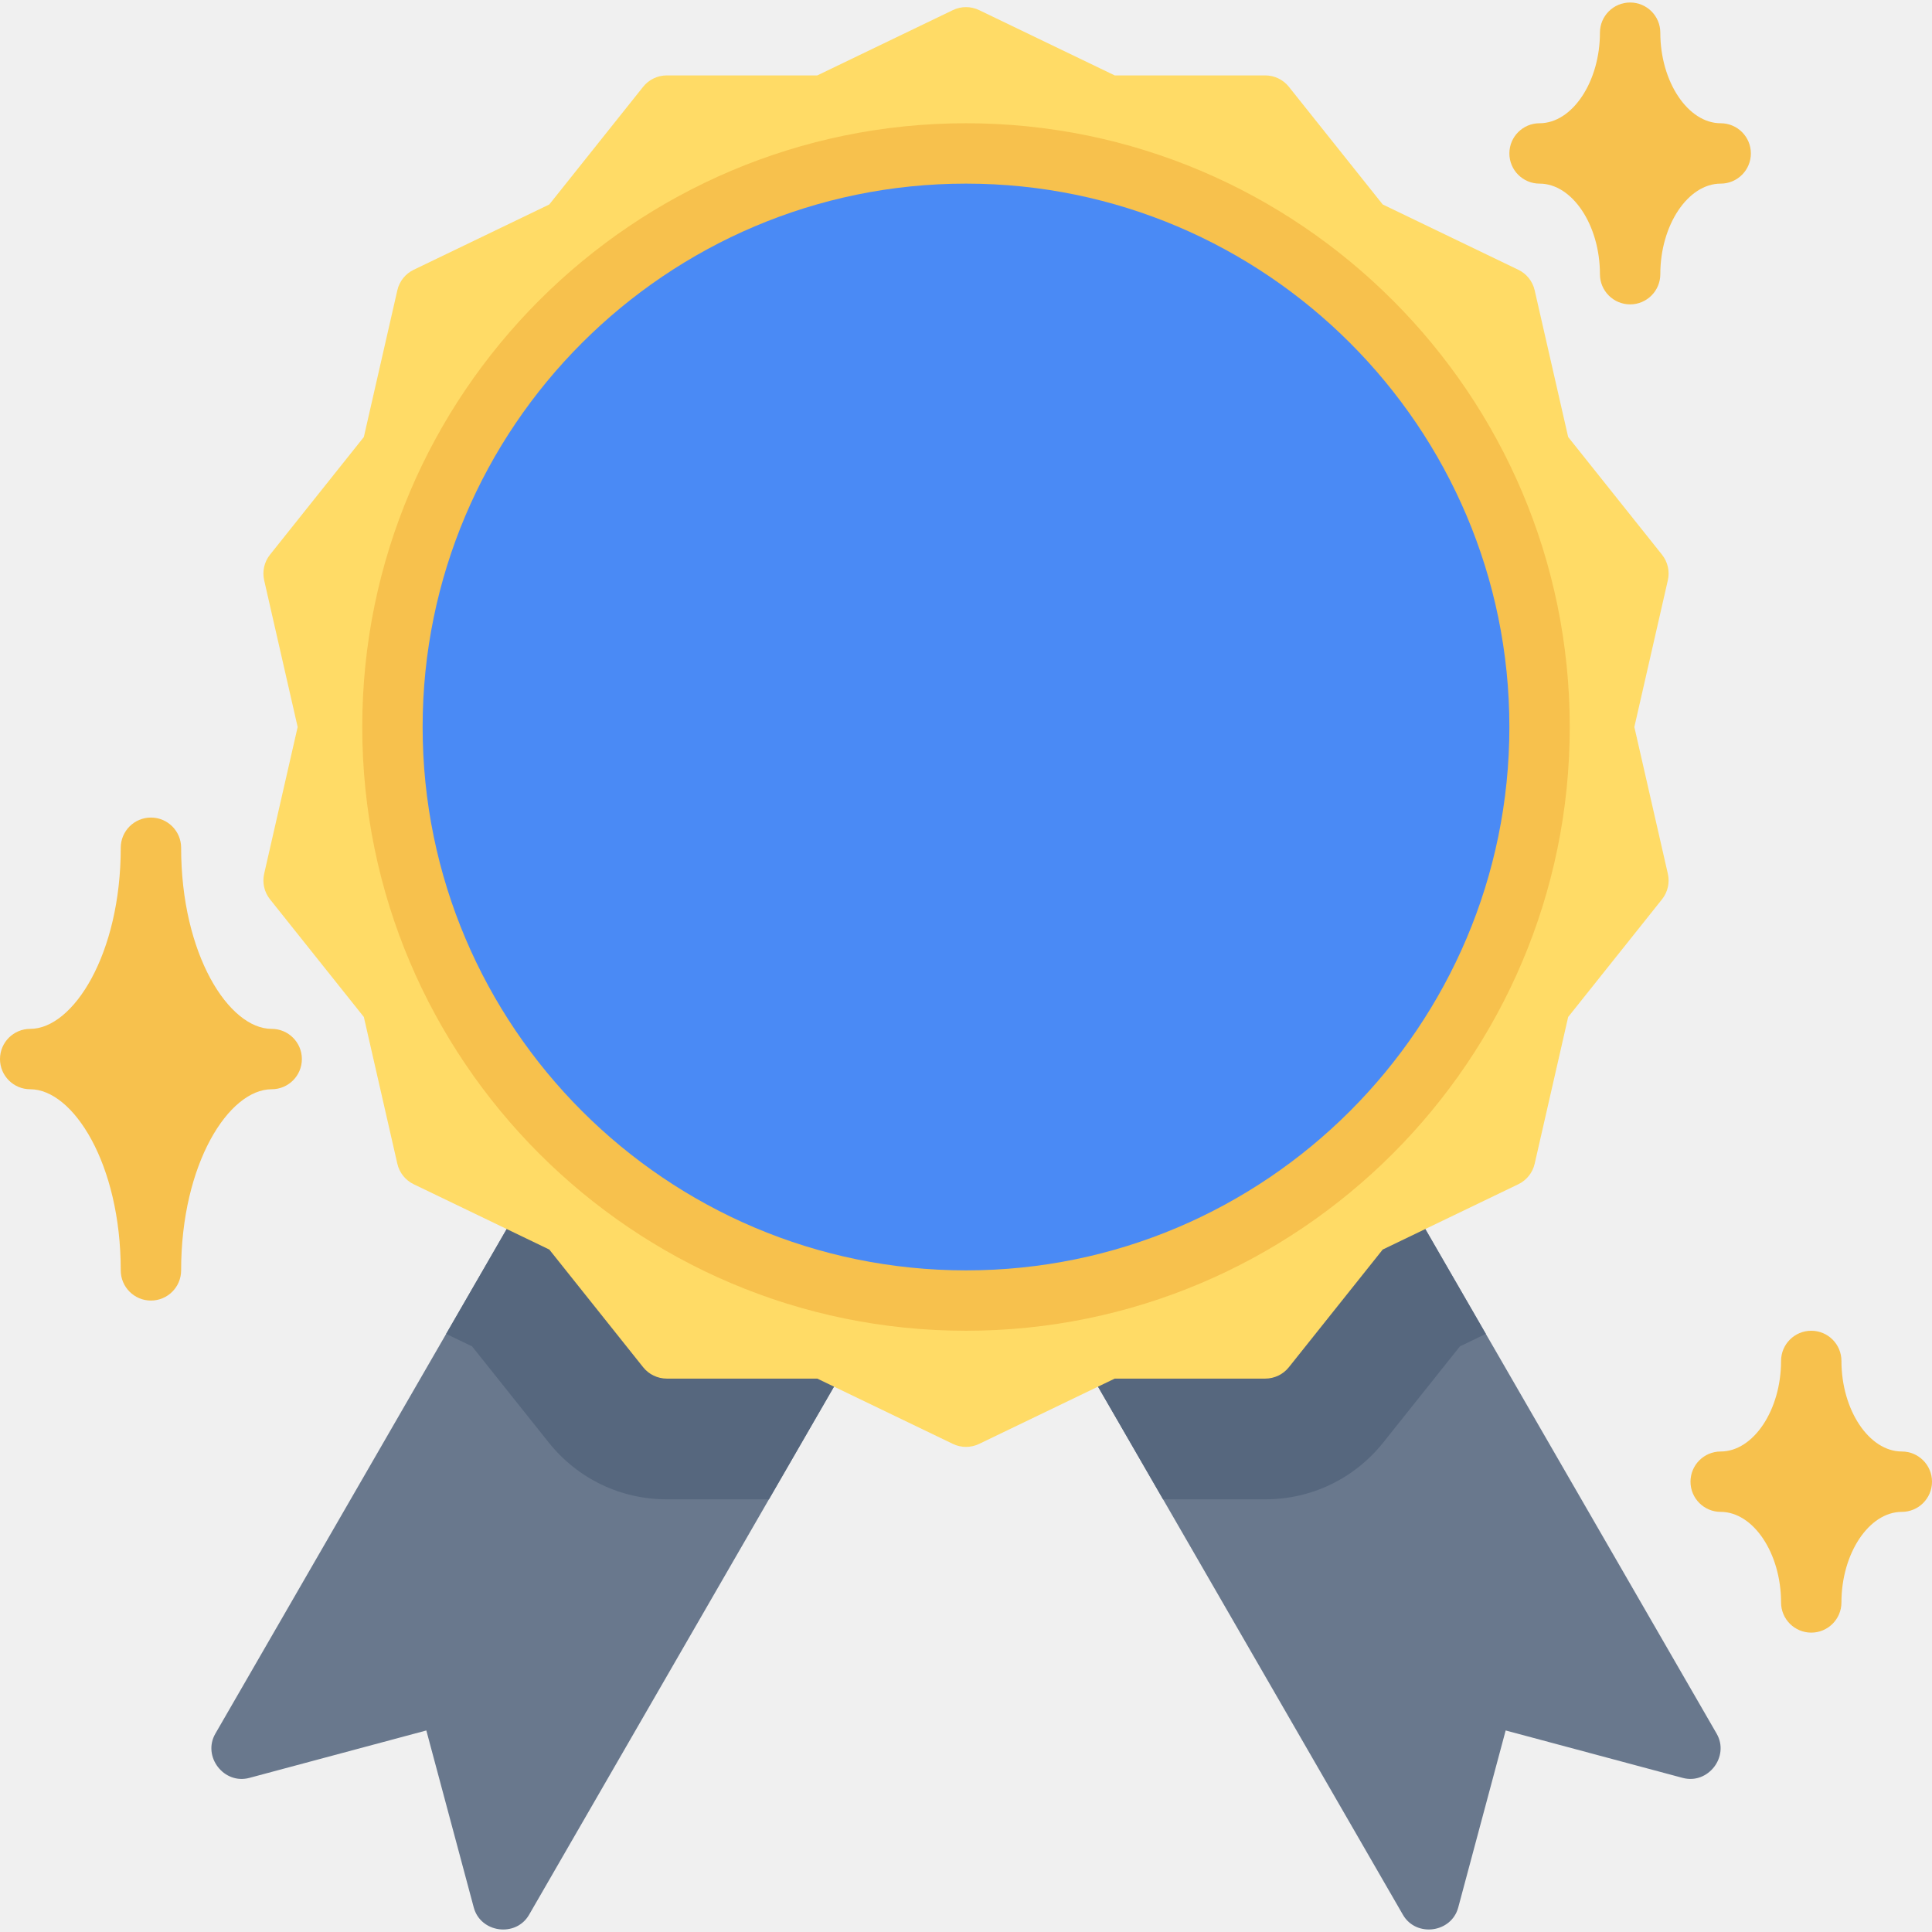
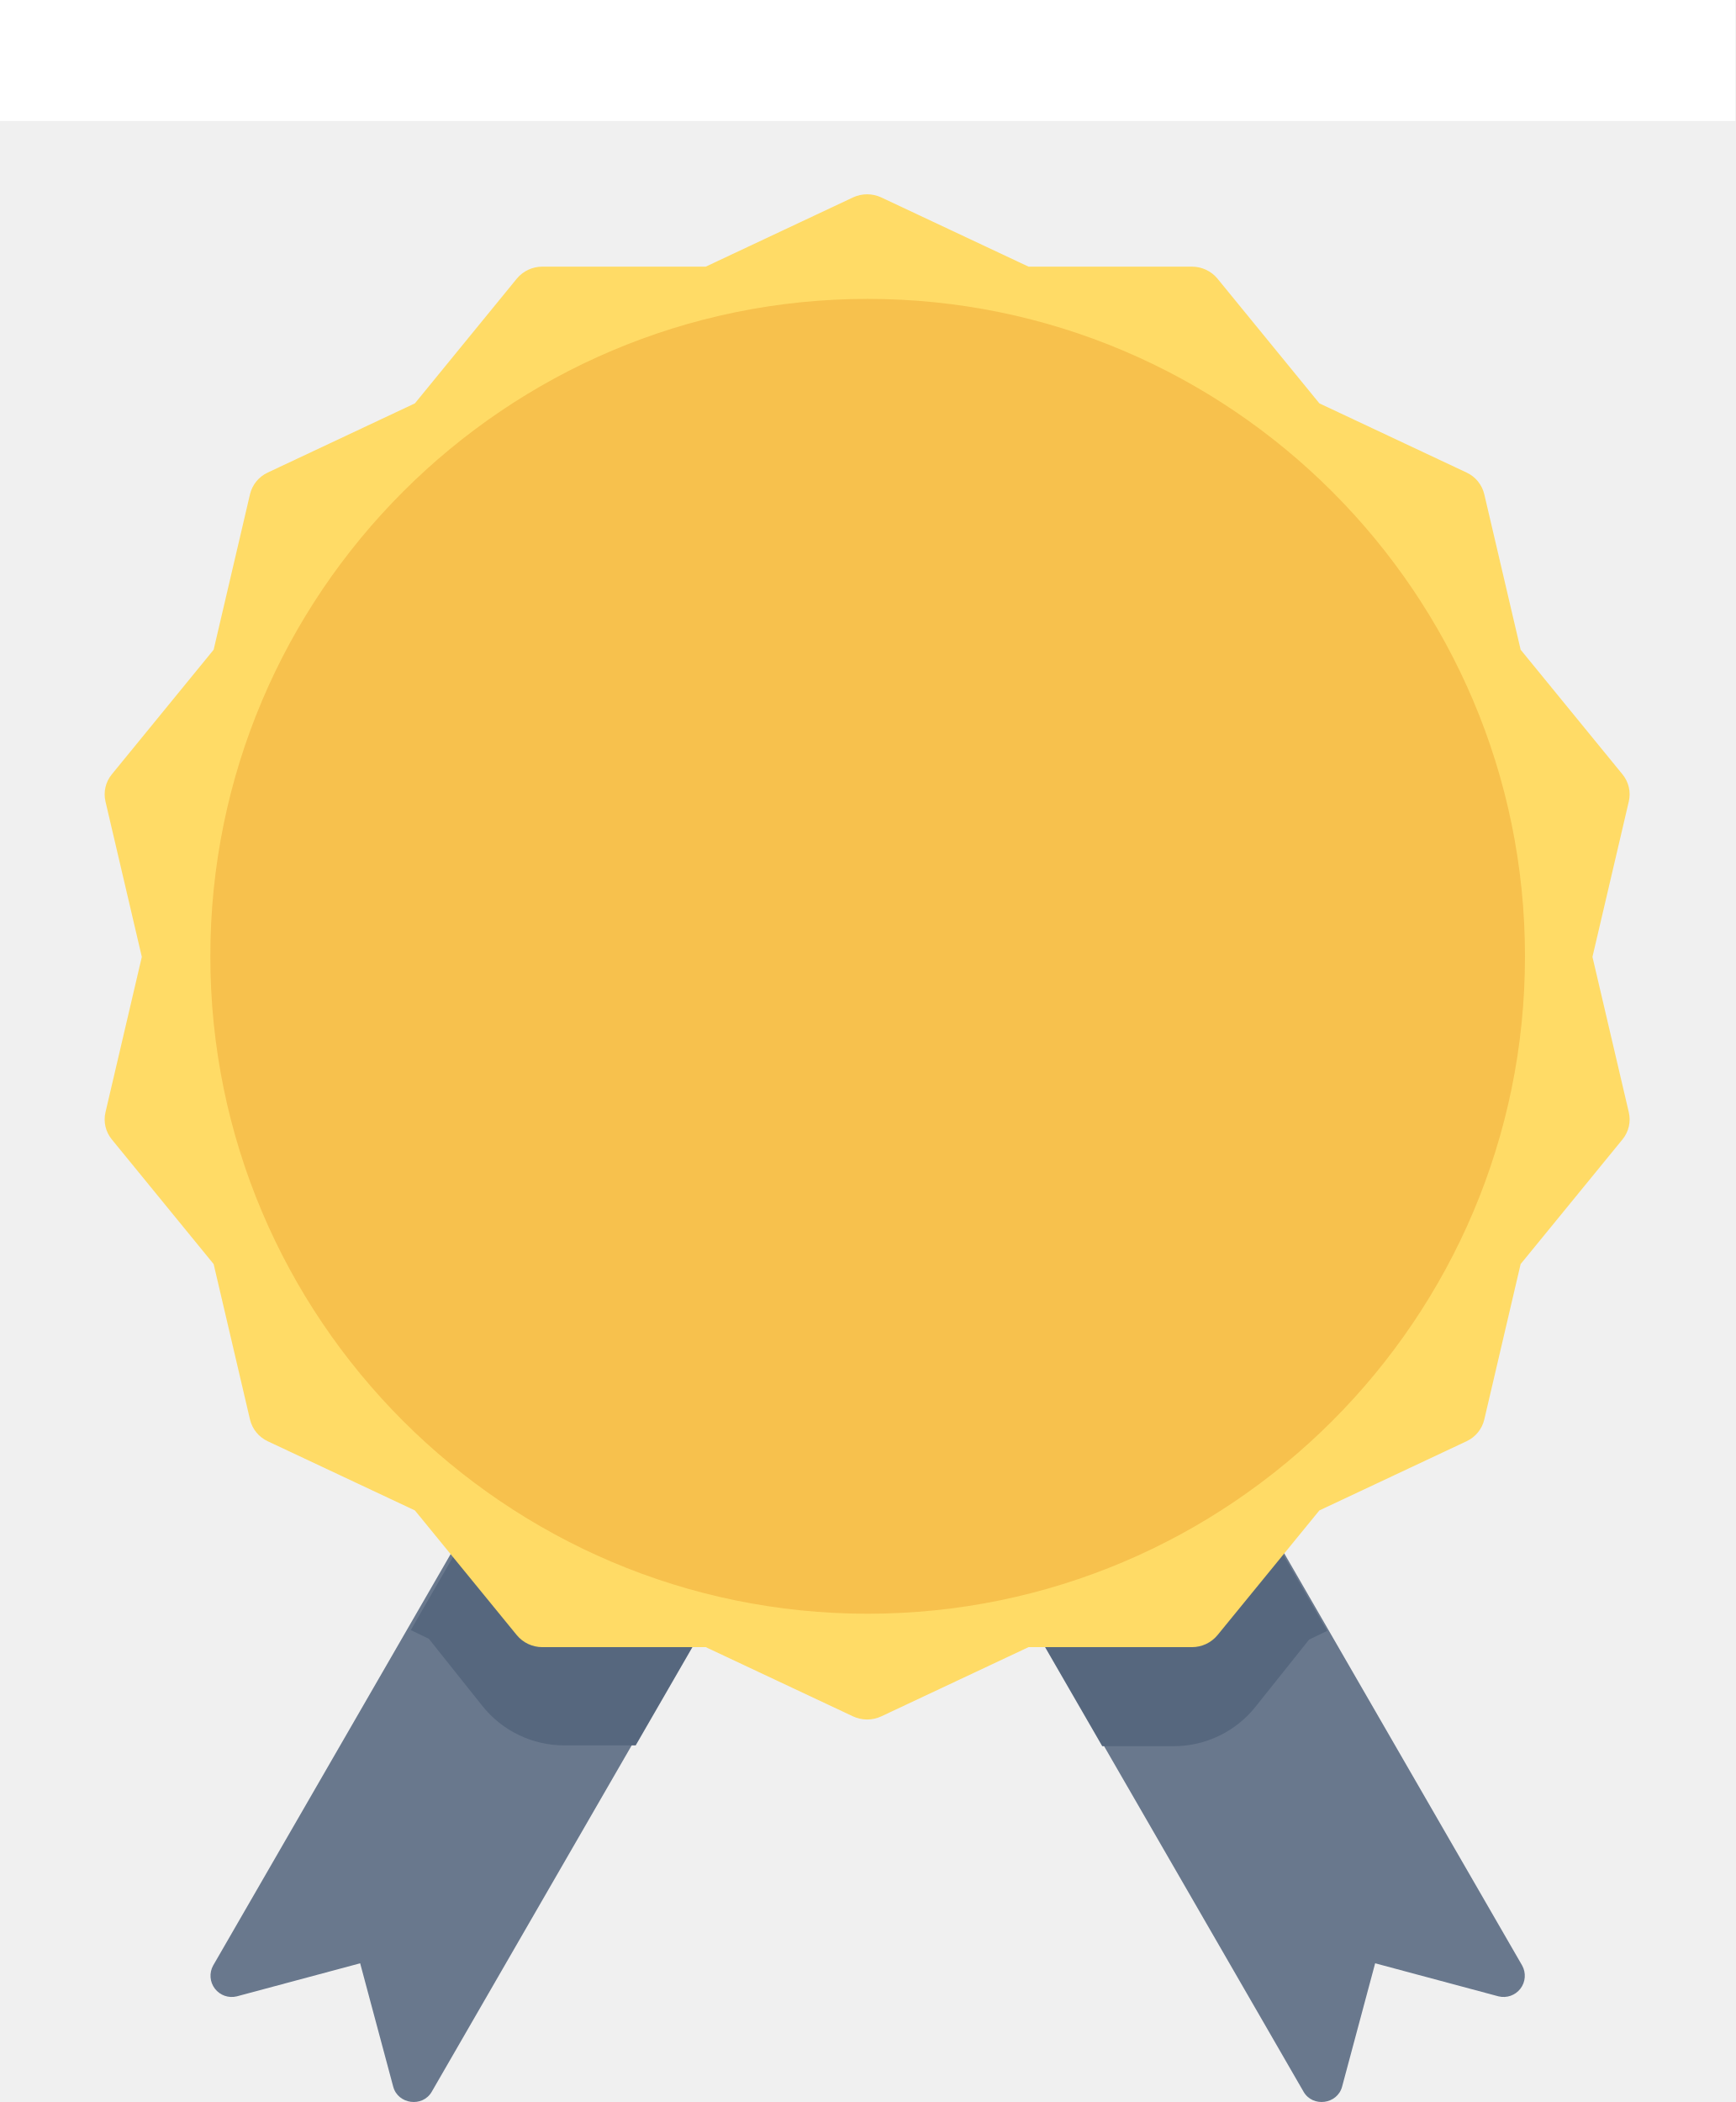
- <svg xmlns="http://www.w3.org/2000/svg" width="512" height="512">
-   <defs>
-     <clipPath id="clip_0">
-       <rect x="-385" y="-61" width="1920" height="1080" clip-rule="evenodd" />
-     </clipPath>
-   </defs>
-   <g clip-path="url(#clip_0)">
-     <path fill="rgb(105,120,141)" stroke="none" d="M454.929 459.436L330.929 244.662C328.72 240.837 323.828 239.524 320 241.733L250.718 281.733C248.88 282.795 247.539 284.542 246.99 286.591C246.441 288.64 246.728 290.823 247.79 292.661L371.79 507.435C375.279 513.481 384.641 512.235 386.445 505.505L399.016 458.591L445.929 471.162C452.669 472.97 458.42 465.485 454.929 459.436L454.929 459.436Z" />
-   </g>
-   <defs>
-     <clipPath id="clip_1">
-       <rect x="-385" y="-61" width="1920" height="1080" clip-rule="evenodd" />
-     </clipPath>
-   </defs>
-   <g clip-path="url(#clip_1)">
-     <path fill="rgb(105,120,141)" stroke="none" d="M265.01 286.592C264.461 284.542 263.12 282.795 261.282 281.734L192 241.734C188.174 239.527 183.281 240.836 181.071 244.663L57.071 459.437C53.579 465.486 59.331 472.97 66.07 471.165L112.983 458.594L125.554 505.508C127.358 512.238 136.72 513.484 140.209 507.438L264.209 292.664C265.271 290.824 265.559 288.64 265.01 286.592L265.01 286.592Z" />
-   </g>
-   <defs>
-     <clipPath id="clip_2">
-       <rect x="-385" y="-61" width="1920" height="1080" clip-rule="evenodd" />
-     </clipPath>
-   </defs>
-   <g clip-path="url(#clip_2)">
-     <path fill="rgb(86,103,126)" stroke="none" d="M369.984 312.307L283.457 354.438L308.226 397.34L335.305 397.34C347.543 397.34 358.941 391.853 366.578 382.279L386.896 356.8L393.762 353.493L369.984 312.307L369.984 312.307Z" />
-   </g>
-   <defs>
-     <clipPath id="clip_3">
-       <rect x="-385" y="-61" width="1920" height="1080" clip-rule="evenodd" />
-     </clipPath>
-   </defs>
-   <g clip-path="url(#clip_3)">
-     <path fill="rgb(86,103,126)" stroke="none" d="M118.237 353.494L125.103 356.801L145.426 382.285C153.059 391.852 164.456 397.34 176.695 397.34L203.774 397.34L227.586 356.097L148.768 300.613L118.237 353.494L118.237 353.494Z" />
-   </g>
-   <defs>
-     <clipPath id="clip_4">
-       <rect x="-385" y="-61" width="1920" height="1080" clip-rule="evenodd" />
-     </clipPath>
-   </defs>
-   <g clip-path="url(#clip_4)">
-     <path fill="rgb(255,219,102)" stroke="none" d="M433.119 192.662L441.996 153.77C442.537 151.396 441.969 148.906 440.451 147.001L415.579 115.813L406.702 76.92C406.16 74.547 404.566 72.549 402.373 71.492L366.432 54.184L341.56 22.996C340.041 21.093 337.74 19.984 335.305 19.984L295.413 19.984L259.471 2.676C257.278 1.619 254.723 1.619 252.53 2.676L216.588 19.985L176.696 19.985C174.261 19.985 171.96 21.093 170.441 22.997L145.569 54.186L109.628 71.494C107.435 72.551 105.841 74.549 105.299 76.922L96.422 115.815L71.55 147.003C70.032 148.907 69.464 151.398 70.005 153.772L78.882 192.664L70.005 231.556C69.464 233.93 70.032 236.42 71.55 238.325L96.422 269.513L105.299 308.406C105.841 310.779 107.435 312.777 109.628 313.834L145.569 331.142L170.441 362.331C171.96 364.234 174.261 365.343 176.696 365.343L216.588 365.343L252.53 382.652C253.627 383.18 254.813 383.444 256.001 383.444C257.189 383.444 258.375 383.18 259.472 382.652L295.414 365.343L335.306 365.343C337.741 365.343 340.042 364.235 341.561 362.331L366.433 331.142L402.374 313.834C404.567 312.777 406.161 310.779 406.703 308.406L415.58 269.513L440.452 238.325C441.97 236.421 442.538 233.93 441.997 231.556L433.119 192.662L433.119 192.662Z" />
-   </g>
-   <defs>
-     <clipPath id="clip_5">
-       <rect x="-385" y="-61" width="1920" height="1080" clip-rule="evenodd" />
-     </clipPath>
-   </defs>
-   <g clip-path="url(#clip_5)">
-     <path fill="rgb(247,193,77)" stroke="none" d="M256 32.662C167.775 32.662 96 104.437 96 192.662C96 280.887 167.775 352.662 256 352.662C344.225 352.662 416 280.887 416 192.662C416 104.437 344.225 32.662 256 32.662L256 32.662Z" />
-   </g>
-   <defs>
-     <clipPath id="clip_6">
-       <rect x="-385" y="-61" width="1920" height="1080" clip-rule="evenodd" />
-     </clipPath>
-   </defs>
-   <g clip-path="url(#clip_6)">
-     <path fill="rgb(74,138,245)" stroke="none" d="M256 48.662C176.598 48.662 112 113.26 112 192.662C112 272.064 176.598 336.662 256 336.662C335.402 336.662 400 272.064 400 192.662C400 113.26 335.402 48.662 256 48.662L256 48.662Z" />
-   </g>
-   <defs>
-     <clipPath id="clip_7">
-       <rect x="-385" y="-61" width="1920" height="1080" clip-rule="evenodd" />
-     </clipPath>
-   </defs>
-   <g clip-path="url(#clip_7)">
-     <path fill="rgb(247,193,77)" stroke="none" d="M72 272.662C60.648 272.662 48 252.949 48 224.662C48 220.244 44.418 216.662 40 216.662C35.582 216.662 32 220.244 32 224.662C32 252.949 19.352 272.662 8 272.662C3.582 272.662 0 276.244 0 280.662C0 285.08 3.582 288.662 8 288.662C19.352 288.662 32 308.375 32 336.662C32 341.08 35.582 344.662 40 344.662C44.418 344.662 48 341.08 48 336.662C48 308.375 60.648 288.662 72 288.662C76.418 288.662 80 285.08 80 280.662C80 276.244 76.418 272.662 72 272.662L72 272.662Z" />
-   </g>
-   <defs>
-     <clipPath id="clip_8">
-       <rect x="-385" y="-61" width="1920" height="1080" clip-rule="evenodd" />
-     </clipPath>
-   </defs>
-   <g clip-path="url(#clip_8)">
-     <path fill="rgb(247,193,77)" stroke="none" d="M504 384.662C495.327 384.662 488 373.672 488 360.662C488 356.244 484.418 352.662 480 352.662C475.582 352.662 472 356.244 472 360.662C472 373.672 464.673 384.662 456 384.662C451.582 384.662 448 388.244 448 392.662C448 397.08 451.582 400.662 456 400.662C464.673 400.662 472 411.652 472 424.662C472 429.08 475.582 432.662 480 432.662C484.418 432.662 488 429.08 488 424.662C488 411.652 495.327 400.662 504 400.662C508.418 400.662 512 397.08 512 392.662C512 388.244 508.418 384.662 504 384.662L504 384.662Z" />
-   </g>
-   <defs>
-     <clipPath id="clip_9">
-       <rect x="-385" y="-61" width="1920" height="1080" clip-rule="evenodd" />
-     </clipPath>
-   </defs>
-   <g clip-path="url(#clip_9)">
-     <path fill="rgb(247,193,77)" stroke="none" d="M464 40.662C464 36.244 460.418 32.662 456 32.662C447.327 32.662 440 21.672 440 8.662C440 4.244 436.418 0.662 432 0.662C427.582 0.662 424 4.244 424 8.662C424 21.672 416.673 32.662 408 32.662C403.582 32.662 400 36.244 400 40.662C400 45.08 403.582 48.662 408 48.662C416.673 48.662 424 59.652 424 72.662C424 77.08 427.582 80.662 432 80.662C436.418 80.662 440 77.08 440 72.662C440 59.652 447.327 48.662 456 48.662C460.418 48.662 464 45.08 464 40.662L464 40.662Z" />
+ <svg xmlns="http://www.w3.org/2000/svg" width="660" height="799.338" viewBox="0 0 660 799.338">
+   <g id="Group_17" data-name="Group 17" transform="translate(2121.995 1115)">
+     <g id="first" transform="translate(-2152 -1043)">
+       <g id="Group_11" data-name="Group 11" transform="translate(154 216)">
+         <path id="Path_1" data-name="Path 1" d="M454.929,459.436l-124-214.774A8,8,0,0,0,320,241.733l-69.282,40a8,8,0,0,0-2.928,10.928l124,214.774c3.489,6.046,12.851,4.8,14.655-1.93l12.571-46.914,46.913,12.571a8.065,8.065,0,0,0,9-11.726Z" fill="#69788d" />
+       </g>
+       <g id="Group_16" data-name="Group 16" transform="translate(54 216)">
+         <path id="Path_2" data-name="Path 2" d="M265.01,286.592a8,8,0,0,0-3.728-4.858l-69.282-40a8,8,0,0,0-10.929,2.929l-124,214.774a8.066,8.066,0,0,0,9,11.728l46.913-12.571,12.571,46.914c1.8,6.73,11.166,7.976,14.655,1.93l124-214.774a8,8,0,0,0,.8-6.072Z" fill="#69788d" />
+       </g>
+       <g id="Group_15" data-name="Group 15" transform="translate(76 129.693)">
+         <path id="Path_3" data-name="Path 3" d="M369.984,312.307l-86.527,42.131,24.769,42.9H335.3a39.8,39.8,0,0,0,31.273-15.061L386.9,356.8l6.866-3.307-23.778-41.186Z" transform="translate(64.998 65)" fill="#56677e" />
+       </g>
+       <g id="Group_14" data-name="Group 14" transform="translate(61 16)">
+         <path id="Path_4" data-name="Path 4" d="M118.237,353.494,125.1,356.8l20.323,25.484A39.8,39.8,0,0,0,176.7,397.34h27.079L227.586,356.1l-78.818-55.484-30.531,52.881Z" transform="translate(7.003 178.387)" fill="#56677e" />
+       </g>
+       <g id="Group_13" data-name="Group 13">
+         <path id="Path_5" data-name="Path 5" d="M635.665,291.881l13.826-59.119a11.946,11.946,0,0,0-2.406-10.289l-38.738-47.408-13.826-59.12a12.23,12.23,0,0,0-6.742-8.251L531.8,81.384,493.063,33.976A12.582,12.582,0,0,0,483.32,29.4H421.189L365.209,3.088a12.725,12.725,0,0,0-10.811,0L298.419,29.4H236.287a12.577,12.577,0,0,0-9.742,4.578l-38.738,47.41L131.829,107.7a12.23,12.23,0,0,0-6.742,8.251l-13.826,59.12L72.523,222.476a11.945,11.945,0,0,0-2.406,10.289l13.826,59.119L70.117,351a11.946,11.946,0,0,0,2.406,10.289L111.261,408.7l13.826,59.12a12.231,12.231,0,0,0,6.742,8.251l55.978,26.309,38.738,47.41a12.582,12.582,0,0,0,9.742,4.578h62.132L354.4,580.679a12.74,12.74,0,0,0,10.812,0l55.98-26.311h62.132a12.577,12.577,0,0,0,9.742-4.578L531.8,502.38l55.978-26.309a12.23,12.23,0,0,0,6.742-8.251l13.826-59.12,38.738-47.408A11.945,11.945,0,0,0,649.493,351l-13.828-59.122Z" fill="#ffdb66" />
+       </g>
+       <g id="Group_12" data-name="Group 12" transform="translate(2 1)">
+         <path id="Path_6" data-name="Path 6" d="M346,32.662c-137.852,0-250,112.148-250,250s112.148,250,250,250,250-112.148,250-250-112.148-250-250-250Z" transform="translate(12 8)" fill="#f7c14d" />
+       </g>
+     </g>
+     <rect id="Rectangle_1" data-name="Rectangle 1" width="660" height="46" transform="translate(-2121.995 -1115)" fill="#fff" />
  </g>
</svg>
